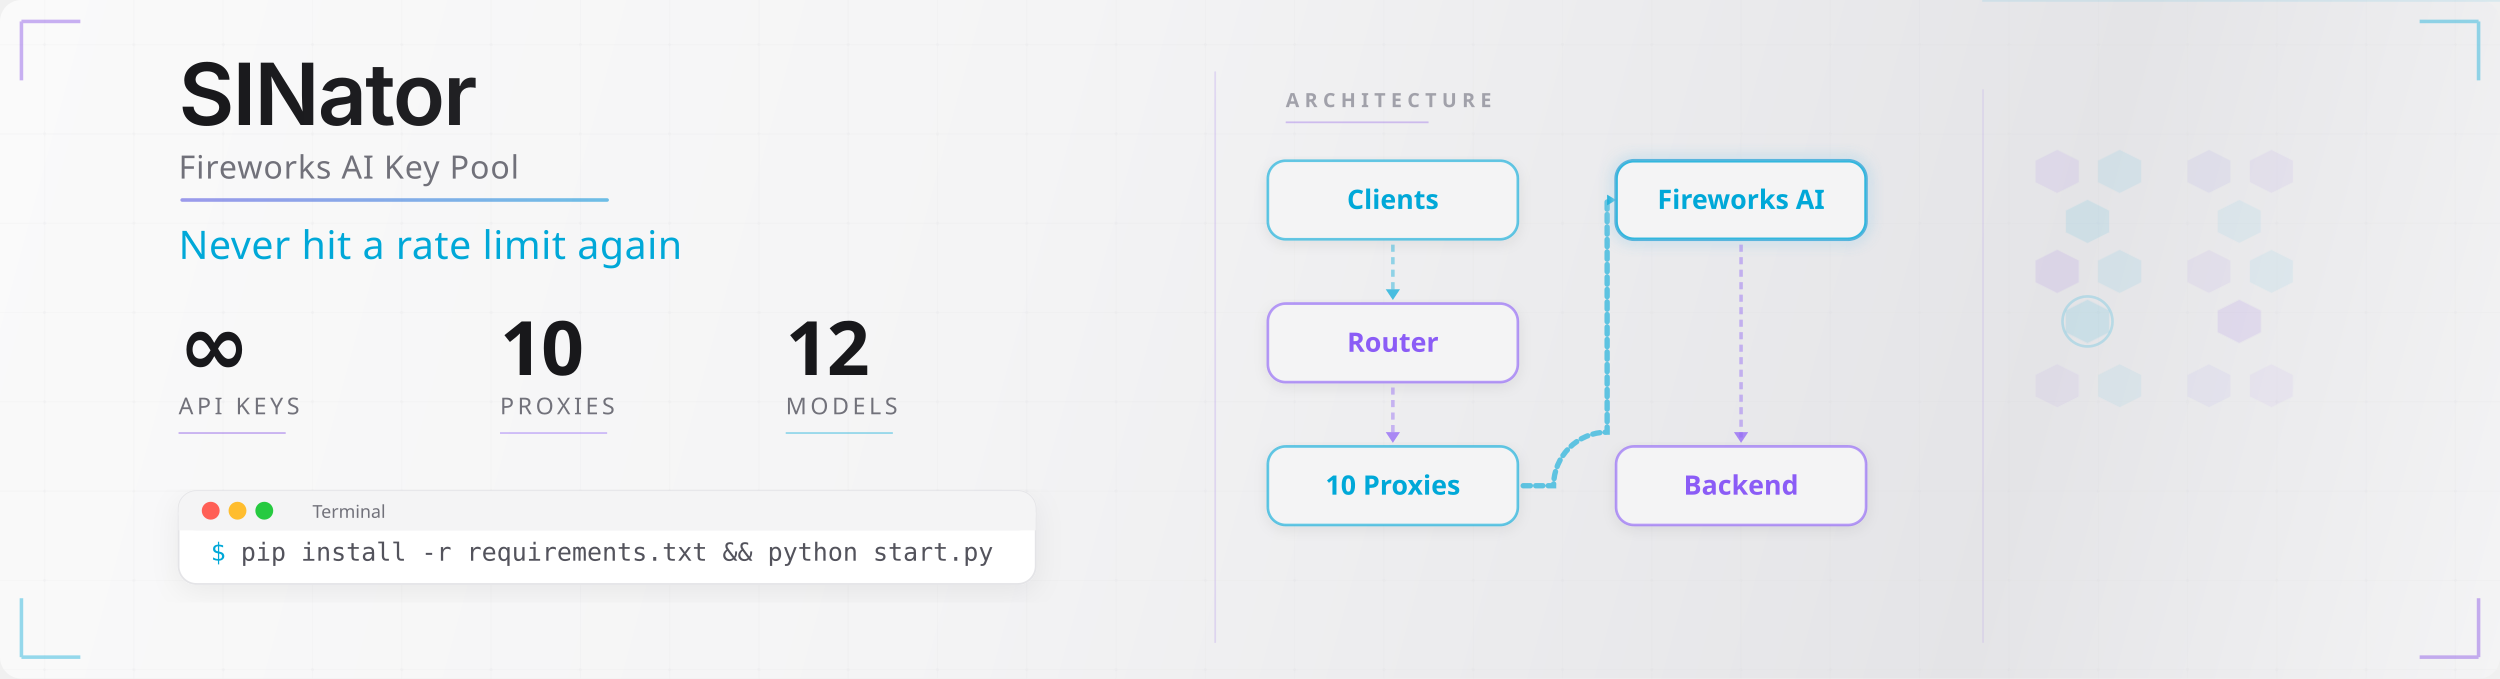
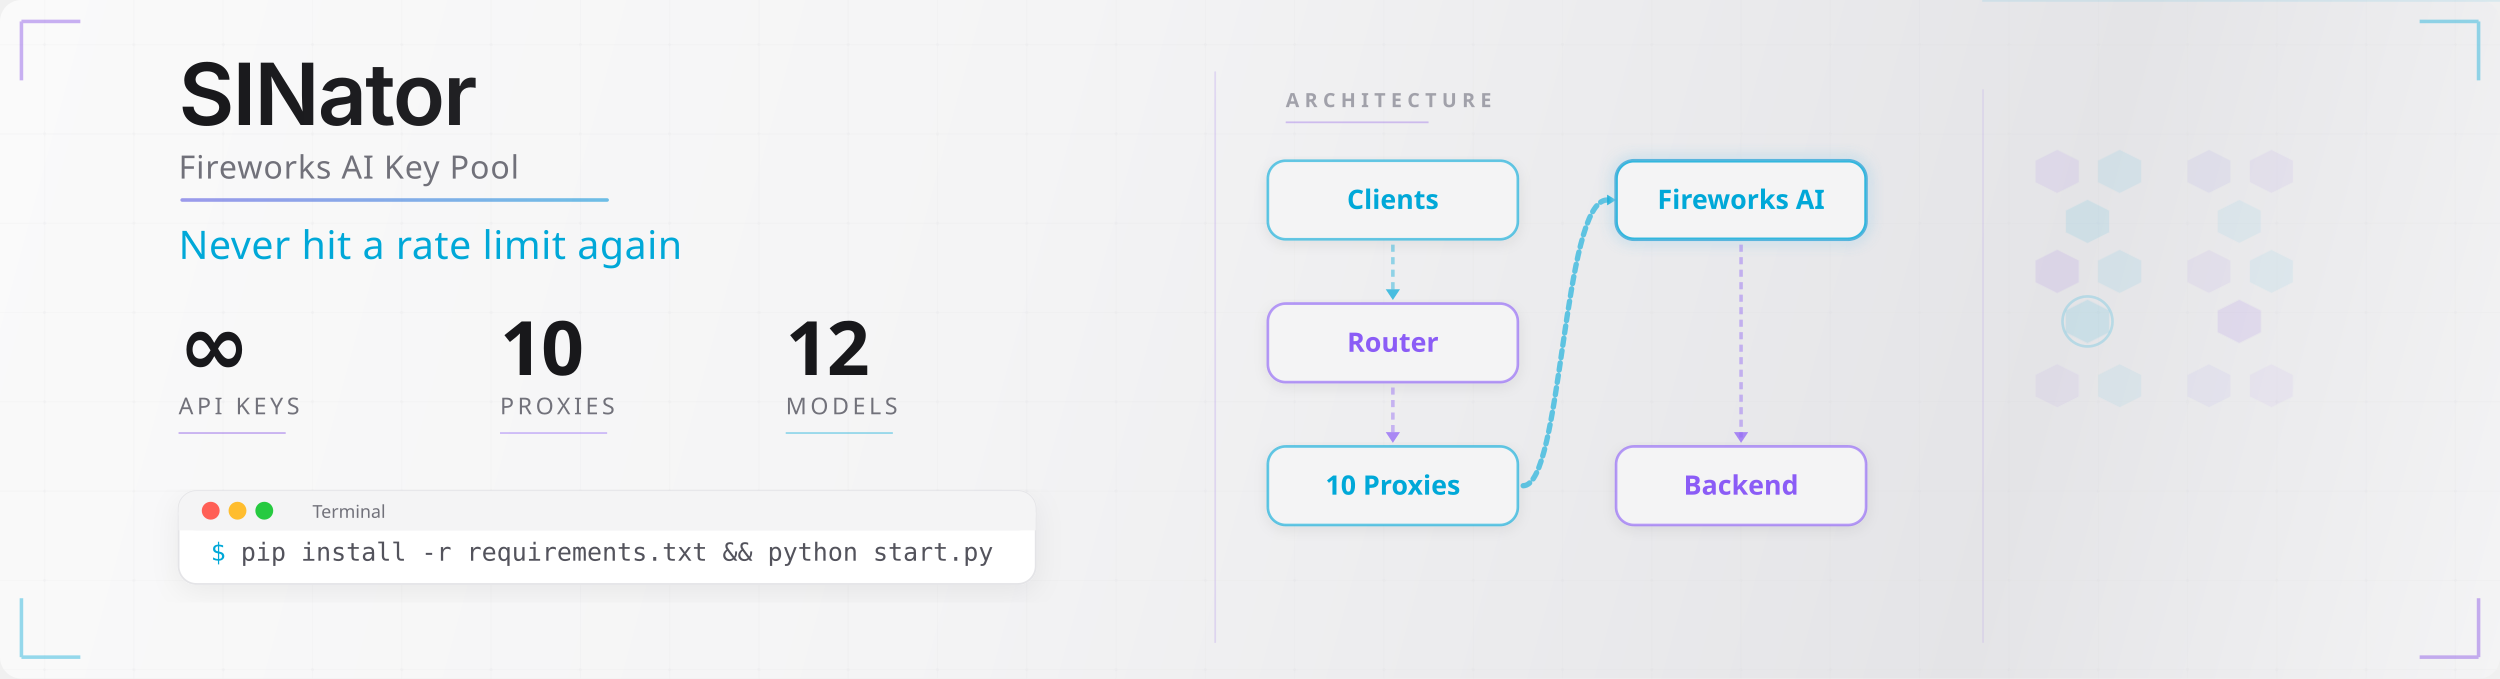
<svg xmlns="http://www.w3.org/2000/svg" width="1400" height="380" viewBox="0 0 1400 380" fill="none">
  <defs>
    <linearGradient id="bgL" x1="0" y1="0" x2="1400" y2="380" gradientUnits="userSpaceOnUse">
      <stop stop-color="#FAFAFA" />
      <stop offset="0.4" stop-color="#F4F4F5" />
      <stop offset="0.8" stop-color="#E4E4E7" />
      <stop offset="1" stop-color="#F4F4F5" />
    </linearGradient>
    <linearGradient id="titleGradL" x1="100" y1="0" x2="600" y2="0" gradientUnits="userSpaceOnUse">
      <stop stop-color="#18181B" />
      <stop offset="0.6" stop-color="#27272A" />
      <stop offset="1" stop-color="#52525B" />
    </linearGradient>
    <linearGradient id="accentL" x1="0" y1="0" x2="400" y2="0" gradientUnits="userSpaceOnUse">
      <stop stop-color="#7B3FE4" />
      <stop offset="1" stop-color="#00A8D8" />
    </linearGradient>
    <linearGradient id="lineGradL" x1="0" y1="0" x2="1400" y2="0">
      <stop stop-color="#7B3FE4" stop-opacity="0" />
      <stop offset="0.15" stop-color="#7B3FE4" stop-opacity="0.4" />
      <stop offset="0.5" stop-color="#00A8D8" stop-opacity="0.5" />
      <stop offset="0.85" stop-color="#7B3FE4" stop-opacity="0.4" />
      <stop offset="1" stop-color="#7B3FE4" stop-opacity="0" />
    </linearGradient>
    <linearGradient id="nodeCyanL" x1="0" y1="0" x2="0" y2="44" gradientUnits="userSpaceOnUse">
      <stop stop-color="#FFFFFF" />
      <stop offset="1" stop-color="#F4F4F5" />
    </linearGradient>
    <linearGradient id="nodePurpleL" x1="0" y1="0" x2="0" y2="44" gradientUnits="userSpaceOnUse">
      <stop stop-color="#FFFFFF" />
      <stop offset="1" stop-color="#F4F4F5" />
    </linearGradient>
    <filter id="glowL" x="-20%" y="-20%" width="140%" height="140%">
      <feGaussianBlur stdDeviation="2" result="blur" />
      <feMerge>
        <feMergeNode in="blur" />
        <feMergeNode in="SourceGraphic" />
      </feMerge>
    </filter>
    <filter id="fireGlowL" x="-30%" y="-30%" width="160%" height="160%">
      <feGaussianBlur stdDeviation="4" result="blur" />
      <feMerge>
        <feMergeNode in="blur" />
        <feMergeNode in="SourceGraphic" />
      </feMerge>
    </filter>
    <filter id="cardShadowL" x="-10%" y="-10%" width="120%" height="130%">
      <feDropShadow dx="0" dy="4" stdDeviation="8" flood-color="#000000" flood-opacity="0.06" />
    </filter>
    <filter id="nodeShadowL" x="-10%" y="-10%" width="120%" height="130%">
      <feDropShadow dx="0" dy="2" stdDeviation="4" flood-color="#000000" flood-opacity="0.08" />
    </filter>
    <pattern id="gridL" x="0" y="0" width="50" height="50" patternUnits="userSpaceOnUse">
      <circle cx="25" cy="25" r="0.8" fill="#D4D4D8" />
      <line x1="25" y1="0" x2="25" y2="50" stroke="#D4D4D8" stroke-width="0.3" />
      <line x1="0" y1="25" x2="50" y2="25" stroke="#D4D4D8" stroke-width="0.3" />
    </pattern>
  </defs>
  <rect width="1400" height="380" fill="url(#bgL)" rx="12" />
  <rect width="1400" height="380" fill="url(#gridL)" rx="12" opacity="0.2" />
  <rect x="60" y="0" width="1280" height="2" fill="url(#lineGradL)" />
  <rect x="60" y="378" width="1280" height="2" fill="url(#lineGradL)" />
  <path d="M12 12 L12 45 M12 12 L45 12" stroke="#7B3FE4" stroke-width="2" opacity="0.4" />
  <path d="M1388 12 L1388 45 M1388 12 L1355 12" stroke="#00A8D8" stroke-width="2" opacity="0.4" />
  <path d="M12 368 L12 335 M12 368 L45 368" stroke="#00A8D8" stroke-width="2" opacity="0.4" />
  <path d="M1388 368 L1388 335 M1388 368 L1355 368" stroke="#7B3FE4" stroke-width="2" opacity="0.4" />
  <text x="100" y="70" font-family="ui-sans-serif, system-ui, -apple-system, BlinkMacSystemFont, 'Segoe UI', sans-serif" font-size="48" font-weight="600" fill="url(#titleGradL)" letter-spacing="-1">SINator</text>
  <text x="100" y="100" font-family="ui-sans-serif, system-ui, sans-serif" font-size="18" font-weight="400" fill="#71717A" letter-spacing="0.5">Fireworks AI Key Pool</text>
  <rect x="101" y="111" width="240" height="2" fill="url(#accentL)" rx="1" opacity="0.6" />
  <text x="100" y="145" font-family="ui-sans-serif, system-ui, sans-serif" font-size="22" font-weight="500" fill="#00A8D8" letter-spacing="0.3">Never hit a rate limit again</text>
  <text x="100" y="210" font-family="ui-sans-serif, system-ui, sans-serif" font-size="48" font-weight="700" fill="#18181B" letter-spacing="-1">∞</text>
  <text x="100" y="232" font-family="ui-sans-serif, system-ui, sans-serif" font-size="13" font-weight="500" fill="#71717A" letter-spacing="2">API KEYS</text>
  <rect x="100" y="242" width="60" height="1" fill="#7B3FE4" opacity="0.4" />
  <text x="280" y="210" font-family="ui-sans-serif, system-ui, sans-serif" font-size="42" font-weight="700" fill="#18181B" letter-spacing="-1">10</text>
  <text x="280" y="232" font-family="ui-sans-serif, system-ui, sans-serif" font-size="13" font-weight="500" fill="#71717A" letter-spacing="2">PROXIES</text>
  <rect x="280" y="242" width="60" height="1" fill="#8B5CF6" opacity="0.4" />
  <text x="440" y="210" font-family="ui-sans-serif, system-ui, sans-serif" font-size="42" font-weight="700" fill="#18181B" letter-spacing="-1">12</text>
  <text x="440" y="232" font-family="ui-sans-serif, system-ui, sans-serif" font-size="13" font-weight="500" fill="#71717A" letter-spacing="2">MODELS</text>
  <rect x="440" y="242" width="60" height="1" fill="#00A8D8" opacity="0.4" />
  <g filter="url(#cardShadowL)">
    <rect x="100" y="275" width="480" height="52" rx="10" fill="#FFFFFF" stroke="#E4E4E7" stroke-width="1" />
    <rect x="100" y="275" width="480" height="22" rx="10" fill="#F4F4F5" />
    <rect x="100" y="287" width="480" height="10" fill="#F4F4F5" />
    <circle cx="118" cy="286" r="5" fill="#FF5F57" />
    <circle cx="133" cy="286" r="5" fill="#FFBD2E" />
    <circle cx="148" cy="286" r="5" fill="#28CA41" />
    <text x="175" y="290" font-family="ui-sans-serif, system-ui, sans-serif" font-size="10" font-weight="500" fill="#71717A">Terminal</text>
    <text x="118" y="314" font-family="ui-monospace, 'SF Mono', Menlo, monospace" font-size="14" font-weight="400" fill="#52525B">
      <tspan fill="#00A8D8">$</tspan> pip install -r requirements.txt &amp;&amp; python start.py</text>
  </g>
  <rect x="680" y="40" width="1" height="320" fill="#7B3FE4" opacity="0.15" />
  <text x="720" y="60" font-family="ui-sans-serif, system-ui, sans-serif" font-size="11" font-weight="600" fill="#A1A1AA" letter-spacing="3">ARCHITECTURE</text>
  <rect x="720" y="68" width="80" height="1" fill="#7B3FE4" opacity="0.3" />
  <g filter="url(#nodeShadowL)">
    <rect x="710" y="90" width="140" height="44" rx="10" fill="url(#nodeCyanL)" stroke="#00A8D8" stroke-width="1.5" stroke-opacity="0.6">
      <animate attributeName="stroke-opacity" values="0.4;0.9;0.4" dur="4s" begin="0s" repeatCount="indefinite" />
    </rect>
    <text x="780" y="117" text-anchor="middle" font-family="ui-sans-serif, system-ui, sans-serif" font-size="15" font-weight="600" fill="#00A8D8">Clients</text>
  </g>
  <line x1="780" y1="137" x2="780" y2="165" stroke="#00A8D8" stroke-width="2" stroke-dasharray="4 3" stroke-opacity="0.4">
    <animate attributeName="stroke-dashoffset" from="0" to="-7" dur="0.5s" repeatCount="indefinite" />
  </line>
  <polygon points="776,162 780,168 784,162" fill="#00A8D8" opacity="0.7">
    <animate attributeName="opacity" values="0.4;1;0.4" dur="4s" begin="0.5s" repeatCount="indefinite" />
  </polygon>
  <circle cx="780" cy="137" r="3" fill="#00A8D8" filter="url(#glowL)" opacity="0">
    <animate attributeName="cy" values="137;165" dur="1s" begin="0.5s" repeatCount="indefinite" />
    <animate attributeName="opacity" values="0;1;0" dur="1s" begin="0.5s" repeatCount="indefinite" />
  </circle>
  <g filter="url(#nodeShadowL)">
    <rect x="710" y="170" width="140" height="44" rx="10" fill="url(#nodePurpleL)" stroke="#8B5CF6" stroke-width="1.5" stroke-opacity="0.6">
      <animate attributeName="stroke-opacity" values="0.4;0.9;0.4" dur="4s" begin="1s" repeatCount="indefinite" />
    </rect>
    <text x="780" y="197" text-anchor="middle" font-family="ui-sans-serif, system-ui, sans-serif" font-size="15" font-weight="600" fill="#8B5CF6">Router</text>
  </g>
  <line x1="780" y1="217" x2="780" y2="245" stroke="#8B5CF6" stroke-width="2" stroke-dasharray="4 3" stroke-opacity="0.4">
    <animate attributeName="stroke-dashoffset" from="0" to="-7" dur="0.5s" begin="0.5s" repeatCount="indefinite" />
  </line>
  <polygon points="776,242 780,248 784,242" fill="#8B5CF6" opacity="0.7">
    <animate attributeName="opacity" values="0.4;1;0.4" dur="4s" begin="1.5s" repeatCount="indefinite" />
  </polygon>
  <circle cx="780" cy="217" r="3" fill="#8B5CF6" filter="url(#glowL)" opacity="0">
    <animate attributeName="cy" values="217;245" dur="1s" begin="1.5s" repeatCount="indefinite" />
    <animate attributeName="opacity" values="0;1;0" dur="1s" begin="1.5s" repeatCount="indefinite" />
  </circle>
  <g filter="url(#nodeShadowL)">
    <rect x="710" y="250" width="140" height="44" rx="10" fill="url(#nodeCyanL)" stroke="#00A8D8" stroke-width="1.5" stroke-opacity="0.6">
      <animate attributeName="stroke-opacity" values="0.4;0.9;0.4" dur="4s" begin="2s" repeatCount="indefinite" />
    </rect>
    <text x="780" y="277" text-anchor="middle" font-family="ui-sans-serif, system-ui, sans-serif" font-size="15" font-weight="600" fill="#00A8D8">10 Proxies</text>
  </g>
-   <path d="M 853 272 L 870 272 A 30 30 0 0 1 900 242 L 900 112" stroke="#00A8D8" stroke-width="3" stroke-dasharray="4 3" stroke-opacity="0.6" fill="none" stroke-linecap="round">
+   <path d="M 853 272 C 875 272, 875 112, 900 112" stroke="#00A8D8" stroke-width="3" stroke-dasharray="4 3" stroke-opacity="0.6" fill="none" stroke-linecap="round">
    <animate attributeName="stroke-dashoffset" from="0" to="-7" dur="0.5s" repeatCount="indefinite" />
  </path>
  <polygon points="900,109 905,112 900,115" fill="#00A8D8" opacity="0.9">
    <animate attributeName="opacity" values="0.4;1;0.4" dur="4s" begin="2.5s" repeatCount="indefinite" />
  </polygon>
  <circle cx="853" cy="272" r="3" fill="#00A8D8" filter="url(#glowL)" opacity="0">
-     <animate attributeName="cx" values="853;870;900;900" dur="1.2s" begin="2.5s" repeatCount="indefinite" keyTimes="0;0.3;0.45;1" />
-     <animate attributeName="cy" values="272;272;242;112" dur="1.2s" begin="2.5s" repeatCount="indefinite" keyTimes="0;0.3;0.45;1" />
+     <animate attributeName="cx" values="853;866;875;885;900" dur="1.2s" begin="2.5s" repeatCount="indefinite" keyTimes="0;0.25;0.5;0.75;1" />
+     <animate attributeName="cy" values="272;247;192;115;112" dur="1.2s" begin="2.5s" repeatCount="indefinite" keyTimes="0;0.25;0.5;0.75;1" />
    <animate attributeName="opacity" values="0;1;1;0" dur="1.2s" begin="2.5s" repeatCount="indefinite" keyTimes="0;0.1;0.8;1" />
  </circle>
  <g filter="url(#fireGlowL)">
    <rect x="905" y="90" width="140" height="44" rx="10" fill="url(#nodeCyanL)" stroke="#00A8D8" stroke-width="2" stroke-opacity="0.8">
      <animate attributeName="stroke-opacity" values="0.5;1;0.5" dur="3s" begin="3.5s" repeatCount="indefinite" />
    </rect>
    <text x="975" y="117" text-anchor="middle" font-family="ui-sans-serif, system-ui, sans-serif" font-size="15" font-weight="700" fill="#00A8D8">Fireworks AI</text>
  </g>
  <line x1="975" y1="137" x2="975" y2="245" stroke="#8B5CF6" stroke-width="2" stroke-dasharray="4 3" stroke-opacity="0.4">
    <animate attributeName="stroke-dashoffset" from="0" to="-7" dur="0.4s" repeatCount="indefinite" />
  </line>
  <polygon points="971,242 975,248 979,242" fill="#8B5CF6" opacity="0.7">
    <animate attributeName="opacity" values="0.4;1;0.4" dur="4s" begin="3.5s" repeatCount="indefinite" />
  </polygon>
  <circle cx="975" cy="137" r="3" fill="#8B5CF6" filter="url(#glowL)" opacity="0">
    <animate attributeName="cy" values="137;245" dur="0.8s" begin="3.5s" repeatCount="indefinite" />
    <animate attributeName="opacity" values="0;1;0" dur="0.8s" begin="3.5s" repeatCount="indefinite" />
  </circle>
  <g filter="url(#nodeShadowL)">
    <rect x="905" y="250" width="140" height="44" rx="10" fill="url(#nodePurpleL)" stroke="#8B5CF6" stroke-width="1.5" stroke-opacity="0.6">
      <animate attributeName="stroke-opacity" values="0.4;0.9;0.4" dur="4s" begin="3s" repeatCount="indefinite" />
    </rect>
    <text x="975" y="277" text-anchor="middle" font-family="ui-sans-serif, system-ui, sans-serif" font-size="15" font-weight="600" fill="#8B5CF6">Backend</text>
  </g>
  <rect x="1110" y="50" width="1" height="310" fill="#7B3FE4" opacity="0.1" />
  <polygon points="1140,90 1152,84 1164,90 1164,102 1152,108 1140,102" fill="#7B3FE4" opacity="0.08" stroke="#7B3FE4" stroke-width="0.8" stroke-opacity="0.25" />
  <polygon points="1175,90 1187,84 1199,90 1199,102 1187,108 1175,102" fill="#00A8D8" opacity="0.08" stroke="#00A8D8" stroke-width="0.8" stroke-opacity="0.25" />
  <polygon points="1157,118 1169,112 1181,118 1181,130 1169,136 1157,130" fill="#00A8D8" opacity="0.1" stroke="#00A8D8" stroke-width="0.8" stroke-opacity="0.3" />
  <polygon points="1140,146 1152,140 1164,146 1164,158 1152,164 1140,158" fill="#7B3FE4" opacity="0.1" stroke="#7B3FE4" stroke-width="0.8" stroke-opacity="0.3" />
  <polygon points="1175,146 1187,140 1199,146 1199,158 1187,164 1175,158" fill="#00A8D8" opacity="0.08" stroke="#00A8D8" stroke-width="0.8" stroke-opacity="0.25" />
  <polygon points="1157,174 1169,168 1181,174 1181,186 1169,192 1157,186" fill="#00A8D8" opacity="0.12" stroke="#00A8D8" stroke-width="1" stroke-opacity="0.35" />
  <polygon points="1225,90 1237,84 1249,90 1249,102 1237,108 1225,102" fill="#4F46E5" opacity="0.06" stroke="#4F46E5" stroke-width="0.8" stroke-opacity="0.15" />
  <polygon points="1260,90 1272,84 1284,90 1284,102 1272,108 1260,102" fill="#7B3FE4" opacity="0.06" stroke="#7B3FE4" stroke-width="0.8" stroke-opacity="0.15" />
  <polygon points="1242,118 1254,112 1266,118 1266,130 1254,136 1242,130" fill="#00A8D8" opacity="0.06" stroke="#00A8D8" stroke-width="0.8" stroke-opacity="0.15" />
  <polygon points="1225,146 1237,140 1249,146 1249,158 1237,164 1225,158" fill="#7B3FE4" opacity="0.06" stroke="#7B3FE4" stroke-width="0.8" stroke-opacity="0.15" />
  <polygon points="1260,146 1272,140 1284,146 1284,158 1272,164 1260,158" fill="#00A8D8" opacity="0.06" stroke="#00A8D8" stroke-width="0.8" stroke-opacity="0.15" />
  <polygon points="1242,174 1254,168 1266,174 1266,186 1254,192 1242,186" fill="#7B3FE4" opacity="0.1" stroke="#7B3FE4" stroke-width="1" stroke-opacity="0.25" />
  <polygon points="1140,210 1152,204 1164,210 1164,222 1152,228 1140,222" fill="#7B3FE4" opacity="0.06" stroke="#7B3FE4" stroke-width="0.8" stroke-opacity="0.15" />
  <polygon points="1175,210 1187,204 1199,210 1199,222 1187,228 1175,222" fill="#00A8D8" opacity="0.06" stroke="#00A8D8" stroke-width="0.8" stroke-opacity="0.15" />
  <polygon points="1225,210 1237,204 1249,210 1249,222 1237,228 1225,222" fill="#4F46E5" opacity="0.05" stroke="#4F46E5" stroke-width="0.8" stroke-opacity="0.12" />
  <polygon points="1260,210 1272,204 1284,210 1284,222 1272,228 1260,222" fill="#7B3FE4" opacity="0.05" stroke="#7B3FE4" stroke-width="0.8" stroke-opacity="0.12" />
  <circle cx="1169" cy="180" r="14" fill="none" stroke="#00A8D8" stroke-width="1.5" opacity="0.2">
    <animate attributeName="r" values="14;28;14" dur="3s" repeatCount="indefinite" />
    <animate attributeName="opacity" values="0.25;0;0.25" dur="3s" repeatCount="indefinite" />
  </circle>
  <rect x="1110" y="0" width="290" height="1" fill="#00A8D8" opacity="0.1">
    <animate attributeName="y" values="0;380;0" dur="12s" repeatCount="indefinite" />
    <animate attributeName="opacity" values="0;0.15;0" dur="12s" repeatCount="indefinite" />
  </rect>
</svg>
